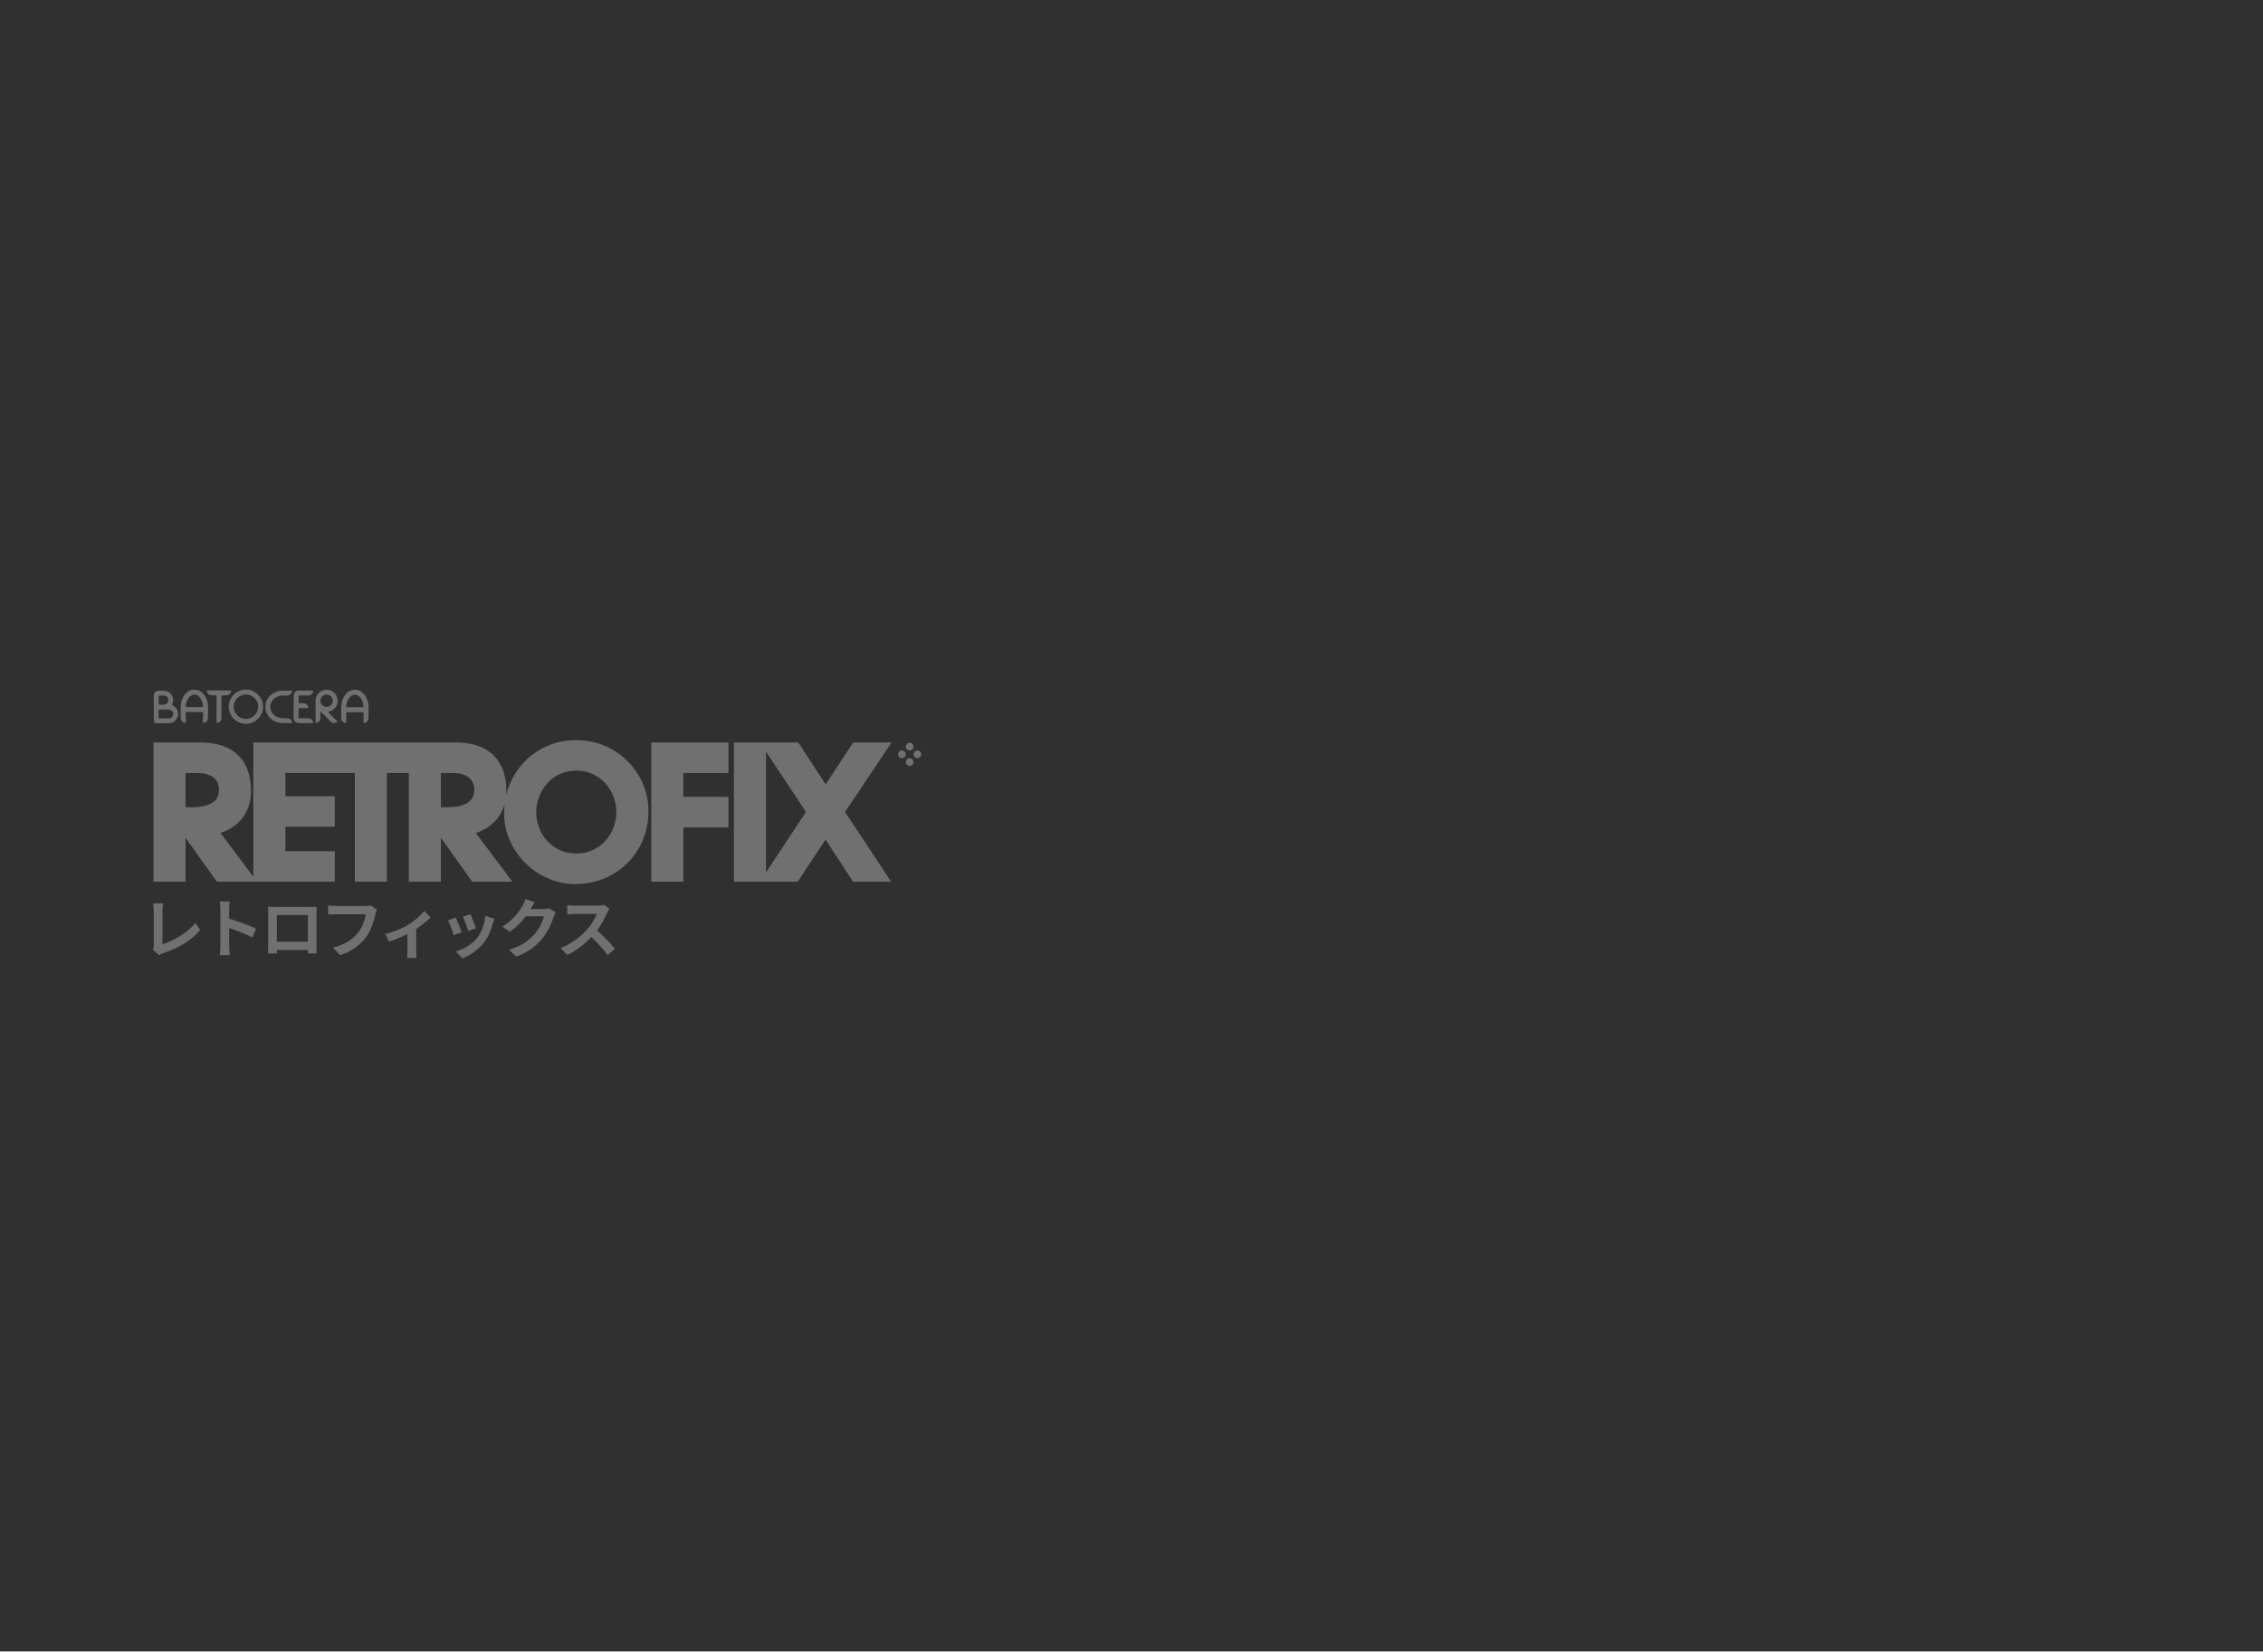
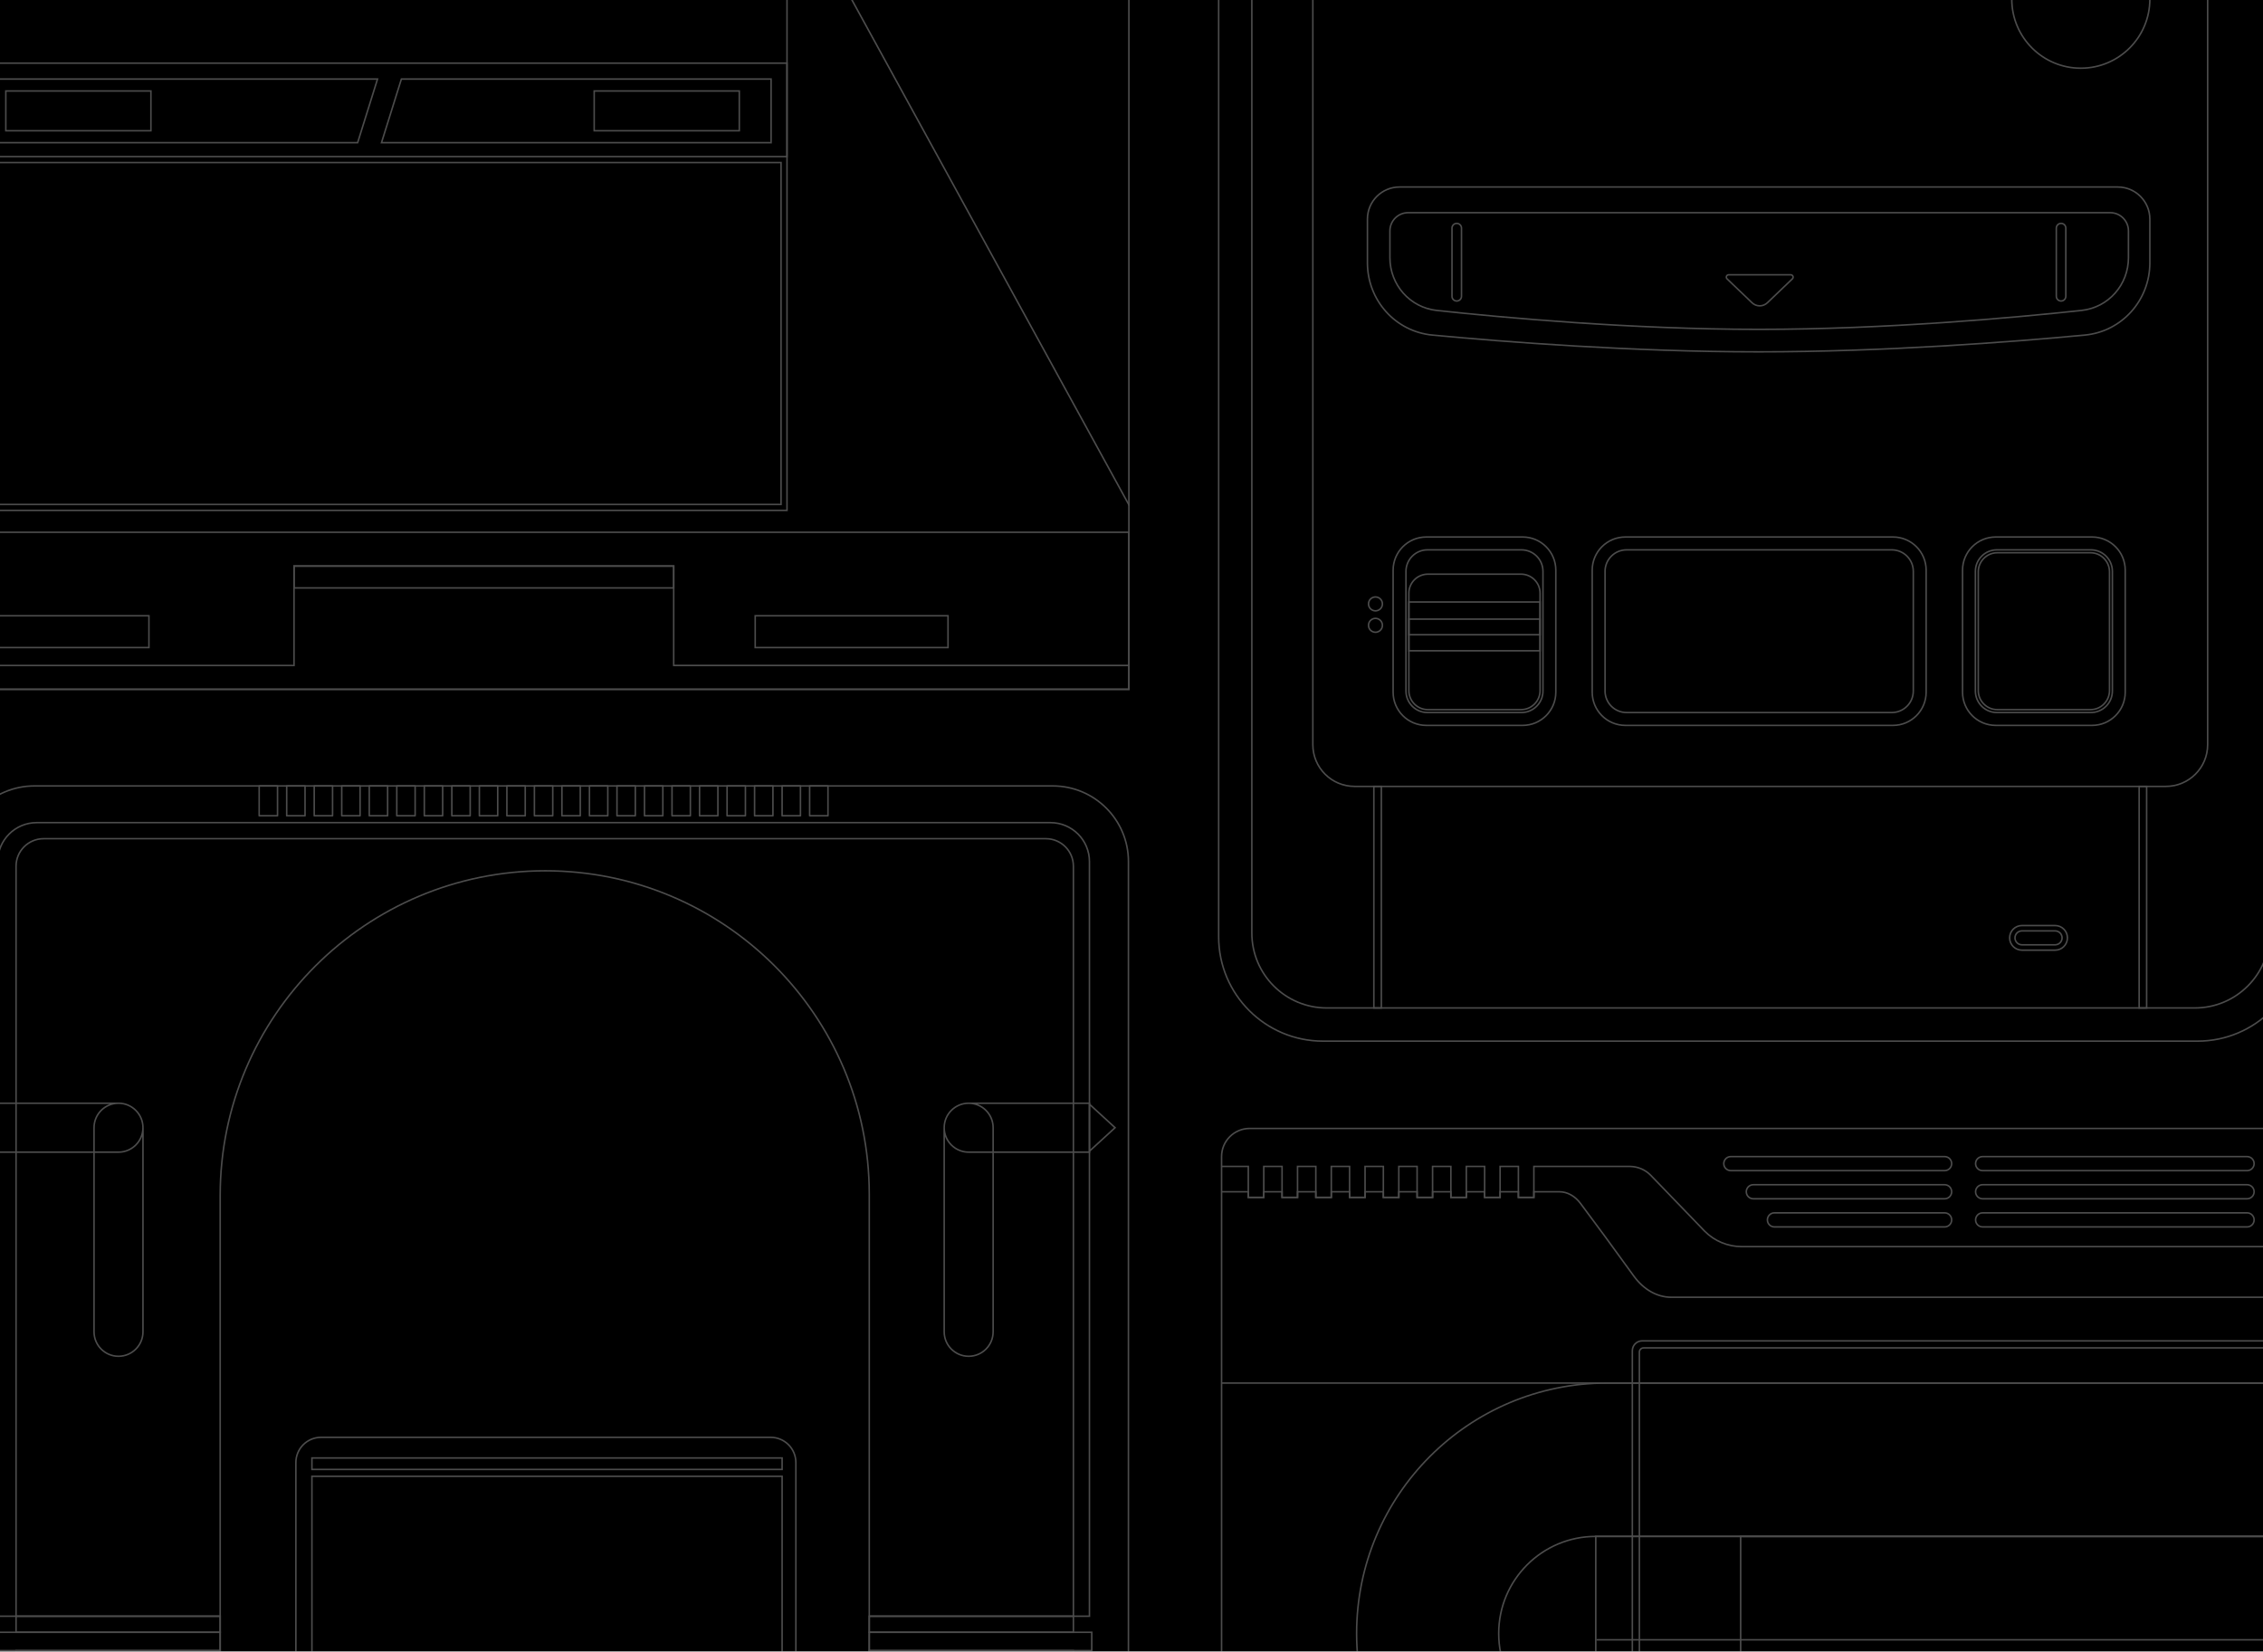
<svg xmlns="http://www.w3.org/2000/svg" width="1480" height="1080" viewBox="0 0 1480 1080" fill="none">
-   <rect width="1480" height="1080" fill="#303030" />
-   <g opacity="0.31">
-     <path d="M596.477 488.236C596.477 489.087 595.787 489.777 594.936 489.777C594.085 489.777 593.396 489.087 593.396 488.236C593.396 487.385 594.085 486.695 594.936 486.695C595.787 486.695 596.477 487.385 596.477 488.236Z" fill="white" stroke="white" stroke-width="2" />
-     <path d="M591.395 493.318C591.395 494.169 590.705 494.859 589.854 494.859C589.003 494.859 588.313 494.169 588.313 493.318C588.313 492.467 589.003 491.777 589.854 491.777C590.705 491.777 591.395 492.467 591.395 493.318Z" fill="white" stroke="white" stroke-width="2" />
-     <path d="M601.558 493.318C601.558 494.169 600.868 494.859 600.017 494.859C599.166 494.859 598.477 494.169 598.477 493.318C598.477 492.467 599.166 491.777 600.017 491.777C600.868 491.777 601.558 492.467 601.558 493.318Z" fill="white" stroke="white" stroke-width="2" />
-     <path d="M596.477 498.4C596.477 499.251 595.787 499.94 594.936 499.94C594.085 499.94 593.396 499.251 593.396 498.4C593.396 497.549 594.085 496.859 594.936 496.859C595.787 496.859 596.477 497.549 596.477 498.4Z" fill="white" stroke="white" stroke-width="2" />
-     <path fill-rule="evenodd" clip-rule="evenodd" d="M103.788 469.775C103.653 469.138 103.705 464.871 103.759 464.125C104.621 464.002 105.373 464.025 106.132 464.047C106.304 464.052 106.476 464.058 106.649 464.061C106.991 464.068 107.404 464.055 107.851 464.041C109.336 463.995 111.19 463.938 112.031 464.551C113.562 465.665 113.741 467.863 112.265 469.127C111.461 469.815 110.517 469.832 109.454 469.807C108.445 469.784 107.464 469.786 106.485 469.788L106.484 469.788L106.484 469.788C105.592 469.791 104.7 469.793 103.788 469.775ZM103.812 460.846C103.791 460.762 103.688 455.831 103.794 455.202C103.797 455.185 103.802 455.165 103.805 455.148C103.808 455.137 103.81 455.127 103.812 455.118L103.857 454.953C104.323 454.889 107.534 454.874 107.912 454.981C110.859 455.821 110.74 459.932 108.096 460.668C107.142 460.934 105.877 460.897 104.79 460.865C104.44 460.855 104.109 460.845 103.812 460.846ZM101.175 472.887L101.082 472.878C100.984 472.316 100.867 471.714 100.73 471.072C100.492 469.623 100.516 468.384 100.542 467.062C100.548 466.736 100.555 466.405 100.557 466.065L100.548 456.2C100.539 454.304 100.536 453.296 101.909 452.277C102.901 451.541 104.402 451.625 105.71 451.697C106.021 451.715 106.32 451.731 106.599 451.736C108.591 451.772 109.415 451.964 110.712 452.845C111.843 453.614 112.8 454.86 113.151 456.639C113.502 458.422 113.244 459.037 112.917 459.816C112.767 460.172 112.604 460.562 112.477 461.114C112.588 461.232 112.816 461.357 113.103 461.515C113.602 461.791 114.283 462.166 114.854 462.778C117.343 465.451 116.855 469.181 114.53 471.414C112.767 473.108 110.747 473.044 108.414 472.969L108.408 472.969C108.295 472.965 108.181 472.962 108.066 472.958C107.171 472.931 106.27 472.95 105.366 472.968C103.971 472.996 102.57 473.025 101.175 472.887Z" fill="white" />
-     <path fill-rule="evenodd" clip-rule="evenodd" d="M157.847 454.756C160.15 453.745 162.565 454.141 164.288 454.967C166.187 455.878 167.113 456.986 168.27 459.181C169.31 461.155 168.743 464.232 168.029 465.65C165.993 469.697 161.296 471.324 157.257 469.343C153.4 467.451 151.614 462.444 153.672 458.631C154.626 456.863 155.625 455.732 157.847 454.756ZM157.551 451.486C156.844 451.87 155.594 451.934 153.61 453.584C152.513 454.497 151.78 455.471 151.067 456.626C148.047 461.516 149.776 468.855 155.339 471.955C164.389 476.996 174.589 468.157 171.553 458.782C170.204 454.617 166.409 451.563 162.476 451.099C161.376 450.969 158.7 450.864 157.551 451.486Z" fill="white" />
-     <path fill-rule="evenodd" clip-rule="evenodd" d="M226.475 462.486C226.099 461.314 227.21 458.273 227.701 457.439C229.87 453.758 233.433 453.132 235.989 456.661C237.188 458.316 237.616 460.144 237.743 462.444C237.183 462.612 228.383 462.45 226.475 462.486ZM226.313 472.828C226.51 472.326 226.415 466.841 226.412 465.806C226.75 465.718 237.304 465.71 237.635 465.809C237.827 466.446 237.742 468.53 237.746 469.34C237.749 470.134 237.627 472.274 237.814 472.891C241.589 472.49 240.876 469.35 241.015 467.647C241.106 466.542 241.009 465.108 241.016 463.926C241.023 462.454 241.119 461.663 240.817 460.01C239.958 455.314 236.716 450.87 231.846 451.11C226.688 451.365 223.877 456.232 223.325 460.204C223.143 461.514 223.112 466.038 223.147 467.51C223.172 468.557 222.953 470.28 223.558 471.242C224.104 472.108 225.189 473.02 226.313 472.828Z" fill="white" />
-     <path fill-rule="evenodd" clip-rule="evenodd" d="M121.54 462.397C121.113 459.946 123.074 454.647 126.897 454.29C131.198 453.889 133.149 460.738 132.733 462.309C132.034 462.553 125.829 462.4 124.265 462.432C123.337 462.451 122.371 462.328 121.54 462.397ZM121.402 472.746C121.499 470.766 121.463 467.703 121.401 465.76C121.712 465.617 132.241 465.598 132.687 465.72C132.887 466.412 132.745 468.394 132.753 469.215C132.76 470.104 132.665 472.077 132.829 472.828C135.966 472.476 136.205 470.15 136.033 467.542L136.053 463.843C136.074 459.859 135.663 456.644 132.74 453.525C131.281 451.968 129.522 451.052 126.926 451.021C124.083 450.987 122.079 452.807 120.847 454.263C119.638 455.691 118.691 457.947 118.373 460.123C118.047 462.354 118.204 465.057 118.18 467.394C118.169 468.542 117.997 470.081 118.594 471.18C119.118 472.145 120.256 472.861 121.402 472.746Z" fill="white" />
-     <path fill-rule="evenodd" clip-rule="evenodd" d="M211.956 454.652C214.194 453.549 216.514 454.955 217.285 456.652C218.363 459.026 217.019 461.205 215.234 461.971C210.393 464.049 207.072 457.059 211.956 454.652ZM209.59 465.425C210.059 465.541 210.408 466.04 210.917 466.556C211.969 467.621 216.341 472.107 217.023 472.502C218.277 473.23 219.561 472.873 220.73 472.086C220.46 471.158 215.04 466.609 214.575 465.498C220.448 464.336 222.173 458.616 219.843 454.64C216.722 449.315 208.558 450.089 206.627 456.36C206.149 457.914 206.382 465.594 206.37 467.492L206.366 472.169C206.362 472.58 206.252 472.791 206.605 472.852C207.038 472.926 208.105 472.442 208.386 472.199C210.182 470.644 209.314 468.452 209.59 465.425Z" fill="white" />
-     <path fill-rule="evenodd" clip-rule="evenodd" d="M204.815 472.844C204.355 468.762 200.781 469.923 198.276 469.71C197.712 469.662 195.666 469.869 195.398 469.648L195.311 469.511C195.304 469.493 195.284 469.459 195.277 469.436C195.17 469.105 195.287 467.117 195.261 466.456C195.221 465.419 195.251 464.195 195.271 463.165C196.521 462.861 200.877 463.372 201.665 462.972C201.555 461.364 200.555 460.393 199.483 460.044C198.327 459.668 196.004 460.031 195.331 459.833C195.238 459.392 195.178 455.276 195.36 454.865L201.171 454.835C202.318 454.882 203.107 454.644 203.842 453.982C204.374 453.503 204.946 452.568 204.766 451.631L200.68 451.585C200.137 451.588 199.651 451.656 199.123 451.644C194.618 451.541 191.883 450.884 192.061 456.519C192.131 458.757 191.895 469.426 192.177 470.592C192.885 473.523 196.599 472.95 199.094 472.909C200.085 472.893 200.956 472.965 201.94 472.913C202.808 472.868 204.013 473.047 204.815 472.844Z" fill="white" />
-     <path fill-rule="evenodd" clip-rule="evenodd" d="M191.01 451.69L185.263 451.649C183.052 451.648 181.229 452.026 179.318 453.026C170.415 457.684 172.232 470.287 182.125 472.591C183.998 473.027 185.779 472.838 187.768 472.915C188.204 472.932 188.694 472.915 189.16 472.91C190.745 472.891 191.419 473.363 190.803 471.74C189.788 469.066 186.773 469.818 184.916 469.707C181.197 469.485 178.206 467.955 177.032 464.176C175.876 460.455 178.116 457.019 181.476 455.571C185.426 453.869 187.821 455.946 190.034 453.988C190.602 453.487 191.11 452.645 191.01 451.69Z" fill="white" />
-     <path fill-rule="evenodd" clip-rule="evenodd" d="M141.561 454.778C141.826 455.854 141.398 471.458 141.708 472.837C145.508 472.303 144.741 469.351 144.818 467.354C144.886 465.561 144.698 455.158 144.882 454.91C145.054 454.678 145.668 454.778 145.852 454.783C146.611 454.806 148.554 454.804 149.147 454.572C150.49 454.048 151.231 452.919 151.191 451.611C150.822 451.487 137.92 451.483 135.997 451.511C135.167 451.523 135.097 451.568 135.362 452.468C136.219 455.382 139.515 454.677 141.561 454.778Z" fill="white" />
-     <path fill-rule="evenodd" clip-rule="evenodd" d="M376.552 484C354.816 484 336.157 498.694 331.057 520.095C331.129 519.199 331.166 518.28 331.166 517.339C331.166 508.174 328.778 500.04 323.017 494.211C317.245 488.37 308.79 485.553 298.16 485.553H165.684V573.386L144.185 544.721C154.838 541.483 164.175 532.268 164.175 517.339C164.175 508.174 161.787 500.04 156.026 494.211C150.254 488.37 141.798 485.553 131.168 485.553H100.38V576.634H121.359V547.865L141.824 576.634H218.941V556.653H186.664V540.696H218.941V520.715H186.664V505.534H232.074V576.634H253.053V505.534H267.371V576.634H288.351V547.865L308.816 576.634H335.111L311.176 544.721C319.621 542.154 327.238 535.832 330.033 525.886C329.801 527.873 329.681 529.906 329.681 531.981C329.681 556.658 351.003 578.187 376.22 578.187C402.809 578.187 424.09 557.946 424.09 530.539C424.09 505.173 403.41 484 376.552 484ZM125.622 527.924H121.359V505.534H129.504C134.037 505.534 137.497 506.785 139.733 508.626C141.883 510.397 143.195 512.935 143.195 516.341C143.195 520.365 141.753 522.953 139.287 524.712C136.584 526.64 132.136 527.924 125.622 527.924ZM292.613 527.924H288.351V505.534H296.496C301.028 505.534 304.488 506.785 306.724 508.626C308.875 510.397 310.187 512.935 310.187 516.341C310.187 520.365 308.745 522.953 306.278 524.712C303.575 526.64 299.128 527.924 292.613 527.924ZM350.66 530.761C350.66 525.631 352.617 518.816 356.992 513.36C361.247 508.053 367.81 503.981 377.44 503.981C391.919 503.981 403.11 516.477 403.11 531.315C403.11 544.365 393.285 558.206 376.885 558.206C361.052 558.206 350.66 545.252 350.66 530.761Z" fill="white" />
-     <path d="M476.411 485.553H425.927V576.634H446.906V541.139H476.411V521.158H446.906V505.534H476.411V485.553Z" fill="white" />
-     <path fill-rule="evenodd" clip-rule="evenodd" d="M522.07 485.553H479.992V576.634H521.725L539.914 549.058L557.906 576.634H582.794L552.658 530.999L583.079 485.553H558.034L539.954 512.916L522.07 485.553ZM527.105 530.989L500.971 570.563V491.628L527.105 530.989Z" fill="white" />
-     <path d="M100 621.139L103.995 624.588C104.963 623.957 105.888 623.663 106.476 623.452C116.401 620.214 125.107 615.21 130.868 608.313L127.883 603.56C122.499 610.121 113.121 615.504 106.266 617.481V595.612C106.266 593.972 106.434 592.458 106.687 590.818H100.084C100.336 592.037 100.547 594.014 100.547 595.612V618.406C100.547 619.373 100.505 620.088 100 621.139Z" fill="white" />
-     <path d="M144.116 618.784C144.116 620.467 143.948 622.99 143.695 624.672H150.256C150.088 622.948 149.877 620.004 149.877 618.784V606.883C154.419 608.439 160.728 610.878 165.059 613.149L167.456 607.345C163.587 605.453 155.513 602.467 149.877 600.827V594.603C149.877 592.878 150.088 591.028 150.256 589.556H143.695C143.99 591.028 144.116 593.131 144.116 594.603V618.784Z" fill="white" />
-     <path d="M175.321 593.005C175.405 594.182 175.405 595.906 175.405 597.084V617.649C175.405 619.668 175.279 623.326 175.279 623.537H181.082C181.082 623.41 181.082 622.443 181.04 621.266H201.311C201.311 622.485 201.269 623.452 201.269 623.537H207.072C207.072 623.368 206.988 619.331 206.988 617.691V597.084C206.988 595.822 206.988 594.266 207.072 593.005C205.558 593.089 203.96 593.089 202.909 593.089H179.779C178.643 593.089 177.045 593.047 175.321 593.005ZM181.04 598.43H201.353V615.883H181.04V598.43Z" fill="white" />
-     <path d="M246.52 594.813L242.399 592.163C241.263 592.458 239.917 592.5 239.076 592.5H219.647C218.259 592.5 215.862 592.29 214.6 592.163V598.093C215.694 598.009 217.712 597.925 219.605 597.925H239.202C238.656 601.5 237.058 606.294 234.282 609.785C230.876 614.032 226.123 617.691 217.796 619.668L222.38 624.672C229.866 622.275 235.46 618.111 239.287 613.065C242.777 608.397 244.628 601.878 245.595 597.757C245.805 596.874 246.142 595.654 246.52 594.813Z" fill="white" />
-     <path d="M251.923 610.836L254.404 615.798C258.063 614.663 262.773 612.728 266.474 610.878V621.981C266.474 623.452 266.348 625.681 266.264 626.522H272.488C272.235 625.681 272.193 623.452 272.193 621.981V607.556C275.936 605.074 279.637 602.088 281.614 599.902L277.45 595.822C275.305 598.556 271.058 602.341 266.979 604.822C263.656 606.841 257.39 609.658 251.923 610.836Z" fill="white" />
-     <path d="M307.772 597.841L302.767 599.481C303.819 601.668 305.669 606.757 306.174 608.817L311.221 607.051C310.632 605.116 308.571 599.649 307.772 597.841ZM323.29 600.911L317.403 599.018C316.898 604.275 314.879 609.869 312.02 613.443C308.529 617.817 302.683 621.013 298.057 622.233L302.473 626.733C307.394 624.882 312.65 621.35 316.562 616.303C319.421 612.602 321.188 608.229 322.281 603.981C322.533 603.14 322.786 602.257 323.29 600.911ZM298.015 600.07L292.969 601.878C293.978 603.729 296.081 609.322 296.796 611.593L301.926 609.658C301.085 607.303 299.067 602.215 298.015 600.07Z" fill="white" />
-     <path d="M349.743 590.019L343.603 588C343.225 589.43 342.341 591.364 341.711 592.416C339.608 596.033 335.949 601.458 328.589 605.958L333.299 609.448C337.421 606.63 341.08 602.93 343.897 599.271H355.715C355.042 602.425 352.603 607.472 349.743 610.752C346.084 614.915 341.416 618.574 332.795 621.139L337.757 625.597C345.664 622.485 350.752 618.616 354.748 613.738C358.533 609.028 360.93 603.434 362.065 599.691C362.402 598.64 362.99 597.462 363.453 596.663L359.163 594.014C358.196 594.308 356.808 594.519 355.505 594.519H347.052C347.094 594.434 347.136 594.392 347.178 594.308C347.682 593.383 348.776 591.491 349.743 590.019Z" fill="white" />
-     <path d="M398.558 594.308L395.109 591.743C394.268 592.037 392.586 592.29 390.777 592.29H375.932C374.67 592.29 372.105 592.163 370.969 591.995V597.967C371.853 597.925 374.166 597.673 375.932 597.673H390.189C389.263 600.659 386.698 604.822 383.922 607.976C379.969 612.392 373.451 617.523 366.68 620.046L371.011 624.588C376.773 621.854 382.366 617.481 386.824 612.77C390.777 616.597 394.688 620.887 397.422 624.672L402.216 620.509C399.735 617.481 394.646 612.098 390.483 608.481C393.301 604.696 395.656 600.196 397.086 596.916C397.464 596.075 398.221 594.771 398.558 594.308Z" fill="white" />
+   <g clip-path="url(#clip0)">
+     <rect width="1480" height="1080" fill="black" />
+     <g opacity="0.3">
+       <path fill-rule="evenodd" clip-rule="evenodd" d="M903.4 -166.8H914.6V-185H925.673V-166.8H936.173V-185H947.245V-166.8H957.745V-185H968.818V-166.8H980.018V-185H991.091V-166.8H1002.29V-185H1013.36V-166.8H1024.56V-185H1035.64V-166.8H1046.84V-185H1057.91V-166.8H1069.11V-185H1080.18V-166.8H1090.68V-185H1101.75V-166.8H1112.95V-185H1124.03V-166.8H1134.53V-185H1145.6V-166.8H1156.8V-185H1167.87V-166.8H1178.37V-185H1189.45V-166.8H1200.65V-185H1211.72V-166.8H1222.22V-185H1233.29V-166.8H1244.49V-185H1255.56V-166.8H1266.76V-185H1277.84V-166.8H1289.04V-185H1300.11V-166.8H1311.31V-185H1322.38V-166.8H1333.58V-185H1344.65V-166.8H1355.15V-185H1366.23V-166.8H1376.73V-185H1387.8V-166.8H1399V-185H1458.15C1484.25 -185 1505.4 -163.845 1505.4 -137.75V612.65C1505.4 650.343 1474.84 680.9 1437.15 680.9H865.25C827.557 680.9 797 650.343 797 612.65V-137.75C797 -163.845 818.155 -185 844.25 -185H903.4V-166.8Z" stroke="white" />
+       <path d="M818.7 -134.6C818.7 -150.064 831.236 -162.6 846.7 -162.6H1456.4C1471.86 -162.6 1484.4 -150.064 1484.4 -134.6V610.2C1484.4 637.262 1462.46 659.2 1435.4 659.2H867.7C840.638 659.2 818.7 637.262 818.7 610.2V-134.6Z" stroke="white" />
+       <rect x="858.6" y="-81.4" width="585.2" height="595.7" rx="27.3" stroke="white" />
+       <path fill-rule="evenodd" clip-rule="evenodd" d="M1360.85 44.6C1385.79 44.6 1406 24.386 1406 -0.55C1406 -25.486 1385.79 -45.7 1360.85 -45.7C1335.91 -45.7 1315.7 -25.486 1315.7 -0.55C1315.7 24.386 1335.91 44.6 1360.85 44.6Z" stroke="white" />
+       <path fill-rule="evenodd" clip-rule="evenodd" d="M909 151.014C909 144.434 914.334 139.1 920.914 139.1H1380.09C1386.67 139.1 1392 144.434 1392 151.014V168.548C1392 186.223 1378.93 201.118 1361.36 203.015C1317.78 207.722 1233.88 215.4 1150.29 215.4C1066.76 215.4 983.106 207.731 939.628 203.024C922.061 201.122 909 186.231 909 168.562V151.014Z" stroke="white" />
+       <path fill-rule="evenodd" clip-rule="evenodd" d="M894.3 143.3C894.3 131.702 903.702 122.3 915.3 122.3H1385C1396.6 122.3 1406 131.702 1406 143.3V171.867C1406 196.317 1387.77 216.851 1363.43 219.144C1315.2 223.688 1232.54 230.1 1150.09 230.1C1067.67 230.1 985.066 223.691 936.863 219.147C912.523 216.852 894.3 196.32 894.3 171.871V143.3Z" stroke="white" />
+       <path fill-rule="evenodd" clip-rule="evenodd" d="M1145.84 198.005C1148.64 200.687 1153.06 200.687 1155.86 198.005L1172.2 182.377C1173.21 181.409 1172.53 179.7 1171.13 179.7H1130.57C1129.17 179.7 1128.49 181.409 1129.5 182.377L1145.84 198.005Z" stroke="white" />
+       <rect x="949.6" y="146.1" width="6.216" height="50.764" rx="3.108" stroke="white" />
+       <rect x="1344.83" y="146.1" width="6.216" height="50.764" rx="3.108" stroke="white" />
+       <rect x="911.1" y="351.2" width="106.4" height="123.2" rx="21.7" stroke="white" />
+       <rect x="919.5" y="359.6" width="89.6" height="106.4" rx="14.074" stroke="white" />
+       <rect x="921.4" y="375.5" width="85.8" height="88.6" rx="12.451" stroke="white" />
+       <rect x="921.4" y="404.9" width="85.8" height="10.2" stroke="white" />
+       <rect x="921.4" y="393.7" width="85.8" height="31.9" stroke="white" />
+       <rect x="1041.3" y="351.2" width="218.4" height="123.2" rx="21.7" stroke="white" />
+       <rect x="1049.7" y="359.6" width="201.6" height="106.4" rx="14.074" stroke="white" />
+       <rect x="1283.5" y="351.2" width="106.4" height="123.2" rx="21.7" stroke="white" />
+       <rect x="1291.9" y="359.6" width="89.6" height="106.4" rx="14.074" stroke="white" />
+       <rect x="1293.8" y="361.5" width="85.8" height="102.6" rx="12.451" stroke="white" />
+       <path fill-rule="evenodd" clip-rule="evenodd" d="M899.55 413.5C902.063 413.5 904.1 411.463 904.1 408.95C904.1 406.437 902.063 404.4 899.55 404.4C897.037 404.4 895 406.437 895 408.95C895 411.463 897.037 413.5 899.55 413.5Z" stroke="white" />
+       <path fill-rule="evenodd" clip-rule="evenodd" d="M899.55 399.5C902.063 399.5 904.1 397.463 904.1 394.95C904.1 392.437 902.063 390.4 899.55 390.4C897.037 390.4 895 392.437 895 394.95C895 397.463 897.037 399.5 899.55 399.5Z" stroke="white" />
+       <rect x="898.5" y="514.3" width="4.9" height="144.9" stroke="white" />
+       <rect x="1399" y="514.3" width="4.9" height="144.9" stroke="white" />
+       <rect x="1317.8" y="608.8" width="30.8" height="9.1" rx="4.55" stroke="white" />
+       <rect x="1314.3" y="605.3" width="37.8" height="16.1" rx="8.05" stroke="white" />
+       <path d="M-27 563.5C-27 536.162 -4.838 514 22.5 514H688.5C715.838 514 738 536.162 738 563.5V1268.5H-27V563.5Z" stroke="white" />
+       <path d="M144 1057H-1.5V563.5C-1.5 549.417 9.917 538 24 538H687C701.083 538 712.5 549.417 712.5 563.5V1057H568.5" stroke="white" />
+       <path d="M144 781.75C144 664.528 239.403 569.5 356.626 569.5V569.5C473.434 569.5 568.5 664.192 568.5 781V1268.5H144V781.75Z" stroke="white" />
+       <rect x="529.5" y="533.5" width="19.5" height="12" transform="rotate(-90 529.5 533.5)" stroke="white" stroke-linecap="round" stroke-linejoin="round" />
+       <rect x="169.5" y="533.5" width="19.5" height="12" transform="rotate(-90 169.5 533.5)" stroke="white" stroke-linecap="round" stroke-linejoin="round" />
+       <rect x="187.5" y="533.5" width="19.5" height="12" transform="rotate(-90 187.5 533.5)" stroke="white" stroke-linecap="round" stroke-linejoin="round" />
+       <rect x="205.5" y="533.5" width="19.5" height="12" transform="rotate(-90 205.5 533.5)" stroke="white" stroke-linecap="round" stroke-linejoin="round" />
+       <rect x="223.5" y="533.5" width="19.5" height="12" transform="rotate(-90 223.5 533.5)" stroke="white" stroke-linecap="round" stroke-linejoin="round" />
+       <rect x="241.5" y="533.5" width="19.5" height="12" transform="rotate(-90 241.5 533.5)" stroke="white" stroke-linecap="round" stroke-linejoin="round" />
+       <rect x="259.5" y="533.5" width="19.5" height="12" transform="rotate(-90 259.5 533.5)" stroke="white" stroke-linecap="round" stroke-linejoin="round" />
+       <rect x="277.5" y="533.5" width="19.5" height="12" transform="rotate(-90 277.5 533.5)" stroke="white" stroke-linecap="round" stroke-linejoin="round" />
+       <rect x="295.5" y="533.5" width="19.5" height="12" transform="rotate(-90 295.5 533.5)" stroke="white" stroke-linecap="round" stroke-linejoin="round" />
+       <rect x="313.5" y="533.5" width="19.5" height="12" transform="rotate(-90 313.5 533.5)" stroke="white" stroke-linecap="round" stroke-linejoin="round" />
+       <rect x="331.5" y="533.5" width="19.5" height="12" transform="rotate(-90 331.5 533.5)" stroke="white" stroke-linecap="round" stroke-linejoin="round" />
+       <rect x="349.5" y="533.5" width="19.5" height="12" transform="rotate(-90 349.5 533.5)" stroke="white" stroke-linecap="round" stroke-linejoin="round" />
+       <rect x="367.5" y="533.5" width="19.5" height="12" transform="rotate(-90 367.5 533.5)" stroke="white" stroke-linecap="round" stroke-linejoin="round" />
+       <rect x="385.5" y="533.5" width="19.5" height="12" transform="rotate(-90 385.5 533.5)" stroke="white" stroke-linecap="round" stroke-linejoin="round" />
+       <rect x="403.5" y="533.5" width="19.5" height="12" transform="rotate(-90 403.5 533.5)" stroke="white" stroke-linecap="round" stroke-linejoin="round" />
+       <rect x="421.5" y="533.5" width="19.5" height="12" transform="rotate(-90 421.5 533.5)" stroke="white" stroke-linecap="round" stroke-linejoin="round" />
+       <rect x="439.5" y="533.5" width="19.5" height="12" transform="rotate(-90 439.5 533.5)" stroke="white" stroke-linecap="round" stroke-linejoin="round" />
+       <rect x="457.5" y="533.5" width="19.5" height="12" transform="rotate(-90 457.5 533.5)" stroke="white" stroke-linecap="round" stroke-linejoin="round" />
+       <rect x="475.5" y="533.5" width="19.5" height="12" transform="rotate(-90 475.5 533.5)" stroke="white" stroke-linecap="round" stroke-linejoin="round" />
+       <rect x="493.5" y="533.5" width="19.5" height="12" transform="rotate(-90 493.5 533.5)" stroke="white" stroke-linecap="round" stroke-linejoin="round" />
+       <rect x="511.5" y="533.5" width="19.5" height="12" transform="rotate(-90 511.5 533.5)" stroke="white" stroke-linecap="round" stroke-linejoin="round" />
+       <path d="M193.5 956.5C193.5 947.387 200.887 940 210 940H504C513.113 940 520.5 947.387 520.5 956.5V1268.5H193.5V956.5Z" stroke="white" />
+       <rect x="204" y="953.5" width="307.5" height="7.5" stroke="white" />
+       <rect x="204" y="965.5" width="307.5" height="187.5" stroke="white" />
+       <rect x="-1.5" y="1067.5" width="145.5" height="12" stroke="white" />
+       <rect x="10.5" y="1079.5" width="133.5" height="10.5" stroke="white" />
+       <rect x="10.5" y="1057" width="133.5" height="10.5" stroke="white" />
+       <rect x="568.5" y="1067.5" width="145.5" height="12" stroke="white" />
+       <rect x="568.5" y="1079.5" width="133.5" height="10.5" stroke="white" />
+       <rect x="568.5" y="1057" width="133.5" height="10.5" stroke="white" />
+       <path d="M10.5 1057V566.5C10.5 556.559 18.559 548.5 28.5 548.5H684C693.941 548.5 702 556.559 702 566.5V1057" stroke="white" />
+       <mask id="path-60-inside-1" fill="white">
+         <path fill-rule="evenodd" clip-rule="evenodd" d="M-18.26 738.178L-19 737.5L-18.26 736.822L-2 721.917V721H-1H77.5C86.613 721 94 728.387 94 737.5V871C94 880.113 86.613 887.5 77.5 887.5C68.387 887.5 61 880.113 61 871V754H-1H-2V753.083L-18.26 738.178ZM-2 751.727V723.273L-17.52 737.5L-2 751.727ZM-1 753H61V737.5C61 730.379 65.51 724.312 71.83 722H-1V722.357V752.643V753ZM62 737.5C62 728.94 68.94 722 77.5 722C86.06 722 93 728.94 93 737.5C93 746.06 86.06 753 77.5 753H62V737.5ZM77.5 754C84.621 754 90.688 749.49 93 743.17V871C93 879.56 86.06 886.5 77.5 886.5C68.94 886.5 62 879.56 62 871V754H77.5Z" />
+       </mask>
+       <path d="M-19 737.5L-19.676 736.763L-20.48 737.5L-19.676 738.237L-19 737.5ZM-18.26 738.178L-17.584 737.441L-17.584 737.441L-18.26 738.178ZM-18.26 736.822L-17.584 737.559L-17.584 737.559L-18.26 736.822ZM-2 721.917L-1.324 722.654L-1 722.357V721.917H-2ZM-2 721V720H-3V721H-2ZM61 754H62V753H61V754ZM-2 754H-3V755H-2V754ZM-2 753.083H-1V752.643L-1.324 752.346L-2 753.083ZM-2 751.727L-2.676 752.464L-1 754V751.727H-2ZM-2 723.273H-1V721L-2.676 722.536L-2 723.273ZM-17.52 737.5L-18.196 736.763L-19 737.5L-18.196 738.237L-17.52 737.5ZM-1 753H-2V754H-1V753ZM61 753V754H62V753H61ZM71.83 722L72.174 722.939L71.83 721V722ZM-1 722V721H-2V722H-1ZM62 753H61V754H62V753ZM93 743.17H94L92.061 742.826L93 743.17ZM62 754V753H61V754H62ZM-19.676 738.237L-18.936 738.915L-17.584 737.441L-18.324 736.763L-19.676 738.237ZM-18.936 736.085L-19.676 736.763L-18.324 738.237L-17.584 737.559L-18.936 736.085ZM-2.676 721.18L-18.936 736.085L-17.584 737.559L-1.324 722.654L-2.676 721.18ZM-1 721.917V721H-3V721.917H-1ZM-2 722H-1V720H-2V722ZM-1 722H77.5V720H-1V722ZM77.5 722C86.06 722 93 728.94 93 737.5H95C95 727.835 87.165 720 77.5 720V722ZM93 737.5V871H95V737.5H93ZM93 871C93 879.56 86.06 886.5 77.5 886.5V888.5C87.165 888.5 95 880.665 95 871H93ZM77.5 886.5C68.94 886.5 62 879.56 62 871H60C60 880.665 67.835 888.5 77.5 888.5V886.5ZM62 871V754H60V871H62ZM61 753H-1V755H61V753ZM-1 753H-2V755H-1V753ZM-1 754V753.083H-3V754H-1ZM-18.936 738.915L-2.676 753.82L-1.324 752.346L-17.584 737.441L-18.936 738.915ZM-1 751.727V723.273H-3V751.727H-1ZM-2.676 722.536L-18.196 736.763L-16.844 738.237L-1.324 724.01L-2.676 722.536ZM-18.196 738.237L-2.676 752.464L-1.324 750.99L-16.844 736.763L-18.196 738.237ZM-1 754H61V752H-1V754ZM62 753V737.5H60V753H62ZM62 737.5C62 730.813 66.236 725.112 72.174 722.939L71.486 721.061C64.785 723.513 60 729.946 60 737.5H62ZM71.83 721H-1V723H71.83V721ZM-2 722V722.357H0V722H-2ZM-2 722.357V752.643H0V722.357H-2ZM-2 752.643V753H0V752.643H-2ZM77.5 721C68.387 721 61 728.387 61 737.5H63C63 729.492 69.492 723 77.5 723V721ZM94 737.5C94 728.387 86.613 721 77.5 721V723C85.508 723 92 729.492 92 737.5H94ZM77.5 754C86.613 754 94 746.613 94 737.5H92C92 745.508 85.508 752 77.5 752V754ZM62 754H77.5V752H62V754ZM61 737.5V753H63V737.5H61ZM92.061 742.826C89.888 748.764 84.187 753 77.5 753V755C85.054 755 91.487 750.215 93.939 743.514L92.061 742.826ZM94 871V743.17H92V871H94ZM77.5 887.5C86.613 887.5 94 880.113 94 871H92C92 879.008 85.508 885.5 77.5 885.5V887.5ZM61 871C61 880.113 68.387 887.5 77.5 887.5V885.5C69.492 885.5 63 879.008 63 871H61ZM61 754V871H63V754H61ZM77.5 753H62V755H77.5V753Z" fill="white" mask="url(#path-60-inside-1)" />
+       <mask id="path-62-inside-2" fill="white">
+         <path fill-rule="evenodd" clip-rule="evenodd" d="M729.26 738.178L730 737.5L729.26 736.822L713 721.917V721H712H633.5C624.387 721 617 728.387 617 737.5V871C617 880.113 624.387 887.5 633.5 887.5C642.613 887.5 650 880.113 650 871V754H712H713V753.083L729.26 738.178ZM713 751.727V723.273L728.52 737.5L713 751.727ZM712 753H650V737.5C650 730.379 645.49 724.312 639.17 722H712V722.357V752.643V753ZM649 737.5C649 728.94 642.06 722 633.5 722C624.94 722 618 728.94 618 737.5C618 746.06 624.94 753 633.5 753H649V737.5ZM633.5 754C626.379 754 620.312 749.49 618 743.17V871C618 879.56 624.94 886.5 633.5 886.5C642.06 886.5 649 879.56 649 871V754H633.5Z" />
+       </mask>
+       <path d="M730 737.5L730.676 736.763L731.48 737.5L730.676 738.237L730 737.5ZM729.26 738.178L728.584 737.441L728.584 737.441L729.26 738.178ZM729.26 736.822L728.584 737.559L728.584 737.559L729.26 736.822ZM713 721.917L712.324 722.654L712 722.357V721.917H713ZM713 721V720H714V721H713ZM650 754H649V753H650V754ZM713 754H714V755H713V754ZM713 753.083H712V752.643L712.324 752.346L713 753.083ZM713 751.727L713.676 752.464L712 754V751.727H713ZM713 723.273H712V721L713.676 722.536L713 723.273ZM728.52 737.5L729.196 736.763L730 737.5L729.196 738.237L728.52 737.5ZM712 753H713V754H712V753ZM650 753V754H649V753H650ZM639.17 722L638.826 722.939L639.17 721V722ZM712 722V721H713V722H712ZM649 753H650V754H649V753ZM618 743.17H617L618.939 742.826L618 743.17ZM649 754V753H650V754H649ZM730.676 738.237L729.936 738.915L728.584 737.441L729.324 736.763L730.676 738.237ZM729.936 736.085L730.676 736.763L729.324 738.237L728.584 737.559L729.936 736.085ZM713.676 721.18L729.936 736.085L728.584 737.559L712.324 722.654L713.676 721.18ZM712 721.917V721H714V721.917H712ZM713 722H712V720H713V722ZM712 722H633.5V720H712V722ZM633.5 722C624.94 722 618 728.94 618 737.5H616C616 727.835 623.835 720 633.5 720V722ZM618 737.5V871H616V737.5H618ZM618 871C618 879.56 624.94 886.5 633.5 886.5V888.5C623.835 888.5 616 880.665 616 871H618ZM633.5 886.5C642.06 886.5 649 879.56 649 871H651C651 880.665 643.165 888.5 633.5 888.5V886.5ZM649 871V754H651V871H649ZM650 753H712V755H650V753ZM712 753H713V755H712V753ZM712 754V753.083H714V754H712ZM729.936 738.915L713.676 753.82L712.324 752.346L728.584 737.441L729.936 738.915ZM712 751.727V723.273H714V751.727H712ZM713.676 722.536L729.196 736.763L727.844 738.237L712.324 724.01L713.676 722.536ZM729.196 738.237L713.676 752.464L712.324 750.99L727.844 736.763L729.196 738.237ZM712 754H650V752H712V754ZM649 753V737.5H651V753H649ZM649 737.5C649 730.813 644.764 725.112 638.826 722.939L639.514 721.061C646.215 723.513 651 729.946 651 737.5H649ZM639.17 721H712V723H639.17V721ZM713 722V722.357H711V722H713ZM713 722.357V752.643H711V722.357H713ZM713 752.643V753H711V752.643H713ZM633.5 721C642.613 721 650 728.387 650 737.5H648C648 729.492 641.508 723 633.5 723V721ZM617 737.5C617 728.387 624.387 721 633.5 721V723C625.492 723 619 729.492 619 737.5H617ZM633.5 754C624.387 754 617 746.613 617 737.5H619C619 745.508 625.492 752 633.5 752V754ZM649 754H633.5V752H649V754ZM650 737.5V753H648V737.5H650ZM618.939 742.826C621.112 748.764 626.813 753 633.5 753V755C625.946 755 619.513 750.215 617.061 743.514L618.939 742.826ZM617 871V743.17H619V871H617ZM633.5 887.5C624.387 887.5 617 880.113 617 871H619C619 879.008 625.492 885.5 633.5 885.5V887.5ZM650 871C650 880.113 642.613 887.5 633.5 887.5V885.5C641.508 885.5 648 879.008 648 871H650ZM650 754V871H648V754H650ZM633.5 753H649V755H633.5V753Z" fill="white" mask="url(#path-62-inside-2)" />
+       <rect x="798.906" y="738" width="1181.28" height="862.96" rx="18.4" stroke="white" />
+       <rect x="887.226" y="904.52" width="1005.56" height="327.52" rx="163.76" stroke="white" />
+       <rect x="980.146" y="1004.8" width="820.64" height="126.96" rx="63.48" stroke="white" />
+       <rect x="1043.63" y="1004.8" width="693.68" height="126.96" stroke="white" />
+       <rect x="1138.39" y="1004.8" width="505.08" height="126.96" stroke="white" />
+       <path d="M1044.09 1072.42H1737.77" stroke="white" />
+       <path d="M1980.19 762.84H1963.63V783.08H1953.51V762.84H1941.55V783.08H1931.43V762.84H1919.47V783.08H1909.35V762.84H1897.39V783.08H1887.27V762.84H1875.31V783.08H1865.19V762.84H1853.23V783.08H1843.11V762.84H1831.15V783.08H1821.03V762.84H1809.07V783.08H1798.95V762.84H1786.99V783.08H1776.87V762.84H1713.31L1712.91 762.845C1707.95 762.948 1703.22 764.955 1699.7 768.45L1699.41 768.745L1664.55 804.877C1658.24 811.406 1649.6 815.145 1640.54 815.277L1640.05 815.28H1139.04C1129.97 815.28 1121.28 811.658 1114.89 805.23L1114.55 804.877L1079.68 768.745C1076.14 765.068 1071.28 762.95 1066.18 762.844L1065.78 762.84H1003.15V783.08H993.026V762.84H981.066V783.08H970.946V762.84H958.986V783.08H948.866V762.84H936.906V783.08H926.786V762.84H914.826V783.08H904.706V762.84H892.746V783.08H882.626V762.84H870.666V783.08H860.546V762.84H848.586V783.08H838.466V762.84H826.506V783.08H816.386V762.84H798.906" stroke="white" />
+       <path d="M1980.19 779.4H1963.63V783.08H1953.51V779.4H1941.55V783.08H1931.43V779.4H1919.47V783.08H1909.35V779.4H1897.39V783.08H1887.27V779.4H1875.31V783.08H1865.19V779.4H1853.23V783.08H1843.11V779.4H1831.15V783.08H1821.03V779.4H1809.07V783.08H1798.95V779.4H1786.99V783.08H1776.87V779.4H1760.23L1759.88 779.405C1754.77 779.525 1749.89 782.283 1746.33 787.084L1730.2 808.84L1711.47 834.596C1705.15 843.28 1696.48 848.244 1687.4 848.396L1686.97 848.4H1093.04C1083.81 848.4 1074.96 843.417 1068.55 834.596L1049.82 808.84L1033.68 787.084C1030.04 782.174 1025.02 779.4 1019.78 779.4H1003.15V783.08H993.026V779.4H981.066V783.08H970.946V779.4H958.986V783.08H948.866V779.4H936.906V783.08H926.786V779.4H914.826V783.08H904.706V779.4H892.746V783.08H882.626V779.4H870.666V783.08H860.546V779.4H848.586V783.08H838.466V779.4H826.506V783.08H816.386V779.4H798.906" stroke="white" />
+       <rect x="1127.35" y="756.4" width="149.04" height="9.2" rx="4.6" stroke="white" />
+       <rect x="1292.03" y="756.4" width="182.16" height="9.2" rx="4.6" stroke="white" />
+       <rect x="1292.03" y="774.8" width="182.16" height="9.2" rx="4.6" stroke="white" />
+       <rect x="1292.03" y="793.2" width="182.16" height="9.2" rx="4.6" stroke="white" />
+       <rect x="1142.07" y="774.8" width="134.32" height="9.2" rx="4.6" stroke="white" />
+       <rect x="1155.87" y="793.2" width="120.52" height="9.2" rx="4.6" stroke="white" />
+       <path d="M798.906 904.52H1980.19" stroke="white" />
+       <path d="M1067.55 883.36C1067.55 879.803 1070.43 876.92 1073.99 876.92H1703.27C1706.82 876.92 1709.71 879.803 1709.71 883.36V1600.96H1067.55V883.36Z" stroke="white" />
+       <path d="M1072.15 884.28C1072.15 882.756 1073.38 881.52 1074.91 881.52H1702.35C1703.87 881.52 1705.11 882.756 1705.11 884.28V1600.96H1072.15V884.28Z" stroke="white" />
+       <rect x="-810" y="-272" width="1548.3" height="722.8" stroke="white" />
+       <path d="M556.3 -1.6L738.3 330.172" stroke="white" stroke-linecap="square" />
+       <rect x="-28.7" y="-175.8" width="543.4" height="509.6" stroke="white" />
+       <rect x="-28.7" y="41.3" width="543.4" height="61.1" stroke="white" />
+       <rect x="3.8" y="59.5" width="94.9" height="26" stroke="white" />
+       <rect x="388.6" y="59.5" width="94.9" height="26" stroke="white" />
+       <path fill-rule="evenodd" clip-rule="evenodd" d="M-18.3 51.7H246.9L233.9 93.3H-18.3V51.7Z" stroke="white" />
+       <path fill-rule="evenodd" clip-rule="evenodd" d="M262.5 51.7H504.3V93.3H249.5L262.5 51.7Z" stroke="white" />
+       <rect x="-24.8" y="106.3" width="535.6" height="223.6" stroke="white" />
+       <rect x="-810" y="348.1" width="1548.3" height="102.7" stroke="white" />
+       <rect x="-28.7" y="402.7" width="126.1" height="20.8" stroke="white" />
+       <rect x="493.9" y="402.7" width="126.1" height="20.8" stroke="white" />
+       <path d="M-810 435.2L192.3 435.225V370.2H440.6V435.2H738.3" stroke="white" />
+       <rect x="192.3" y="370.2" width="248.3" height="14.3" stroke="white" />
+     </g>
  </g>
+   <defs>
+     <clipPath id="clip0">
+       <rect width="1480" height="1080" fill="white" />
+     </clipPath>
+   </defs>
</svg>
